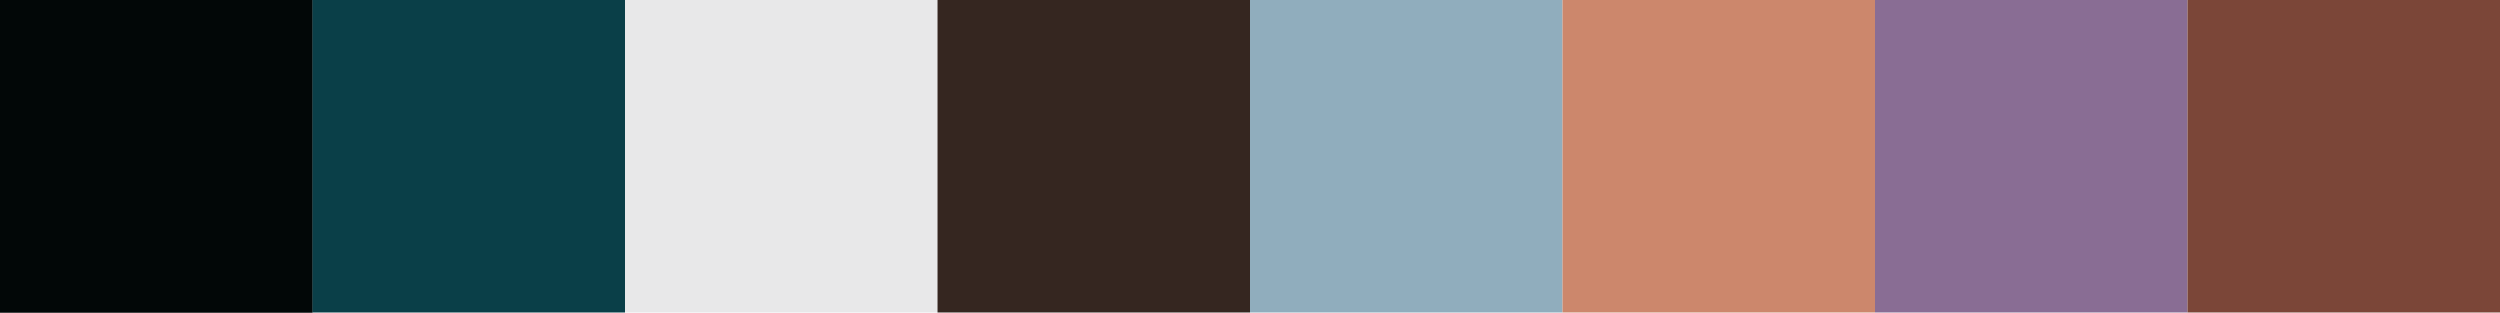
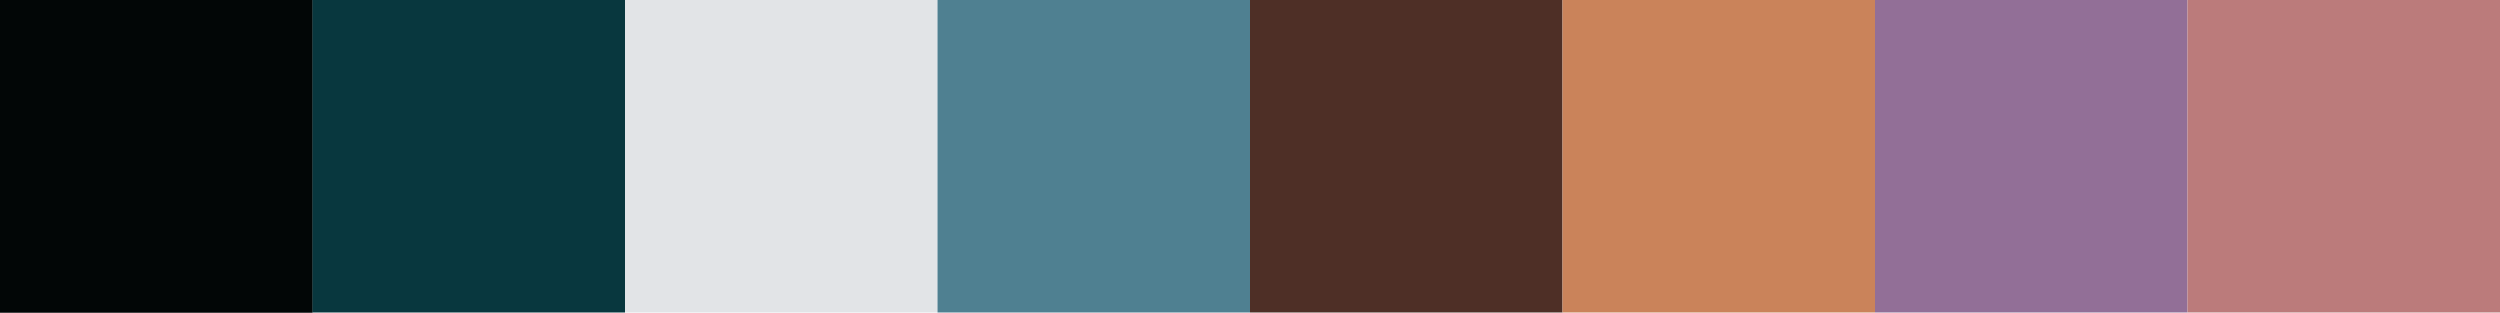
<svg xmlns="http://www.w3.org/2000/svg" height="40" viewBox="0 0 320 40">
  <rect id="swatch" width="40" height="40" />
-   <use href="#swatch" x="0" fill="rgb(2,7,7)" />
-   <use href="#swatch" x="40" fill="rgb(10,63,72)" />
-   <use href="#swatch" x="80" fill="rgb(232,232,233)" />
-   <use href="#swatch" x="120" fill="rgb(53,38,32)" />
-   <use href="#swatch" x="160" fill="rgb(144,173,189)" />
-   <use href="#swatch" x="200" fill="rgb(204,135,108)" />
-   <use href="#swatch" x="240" fill="rgb(137,109,148)" />
-   <use href="#swatch" x="280" fill="rgb(123,70,56)" />
+   <use href="#swatch" x="0" fill="rgb(2,6,6)" />
+   <use href="#swatch" x="40" fill="rgb(8,55,62)" />
+   <use href="#swatch" x="80" fill="rgb(226,228,231)" />
+   <use href="#swatch" x="120" fill="rgb(79,128,145)" />
+   <use href="#swatch" x="160" fill="rgb(78,47,38)" />
+   <use href="#swatch" x="200" fill="rgb(202,131,90)" />
+   <use href="#swatch" x="240" fill="rgb(146,111,151)" />
+   <use href="#swatch" x="280" fill="rgb(187,123,123)" />
</svg>
